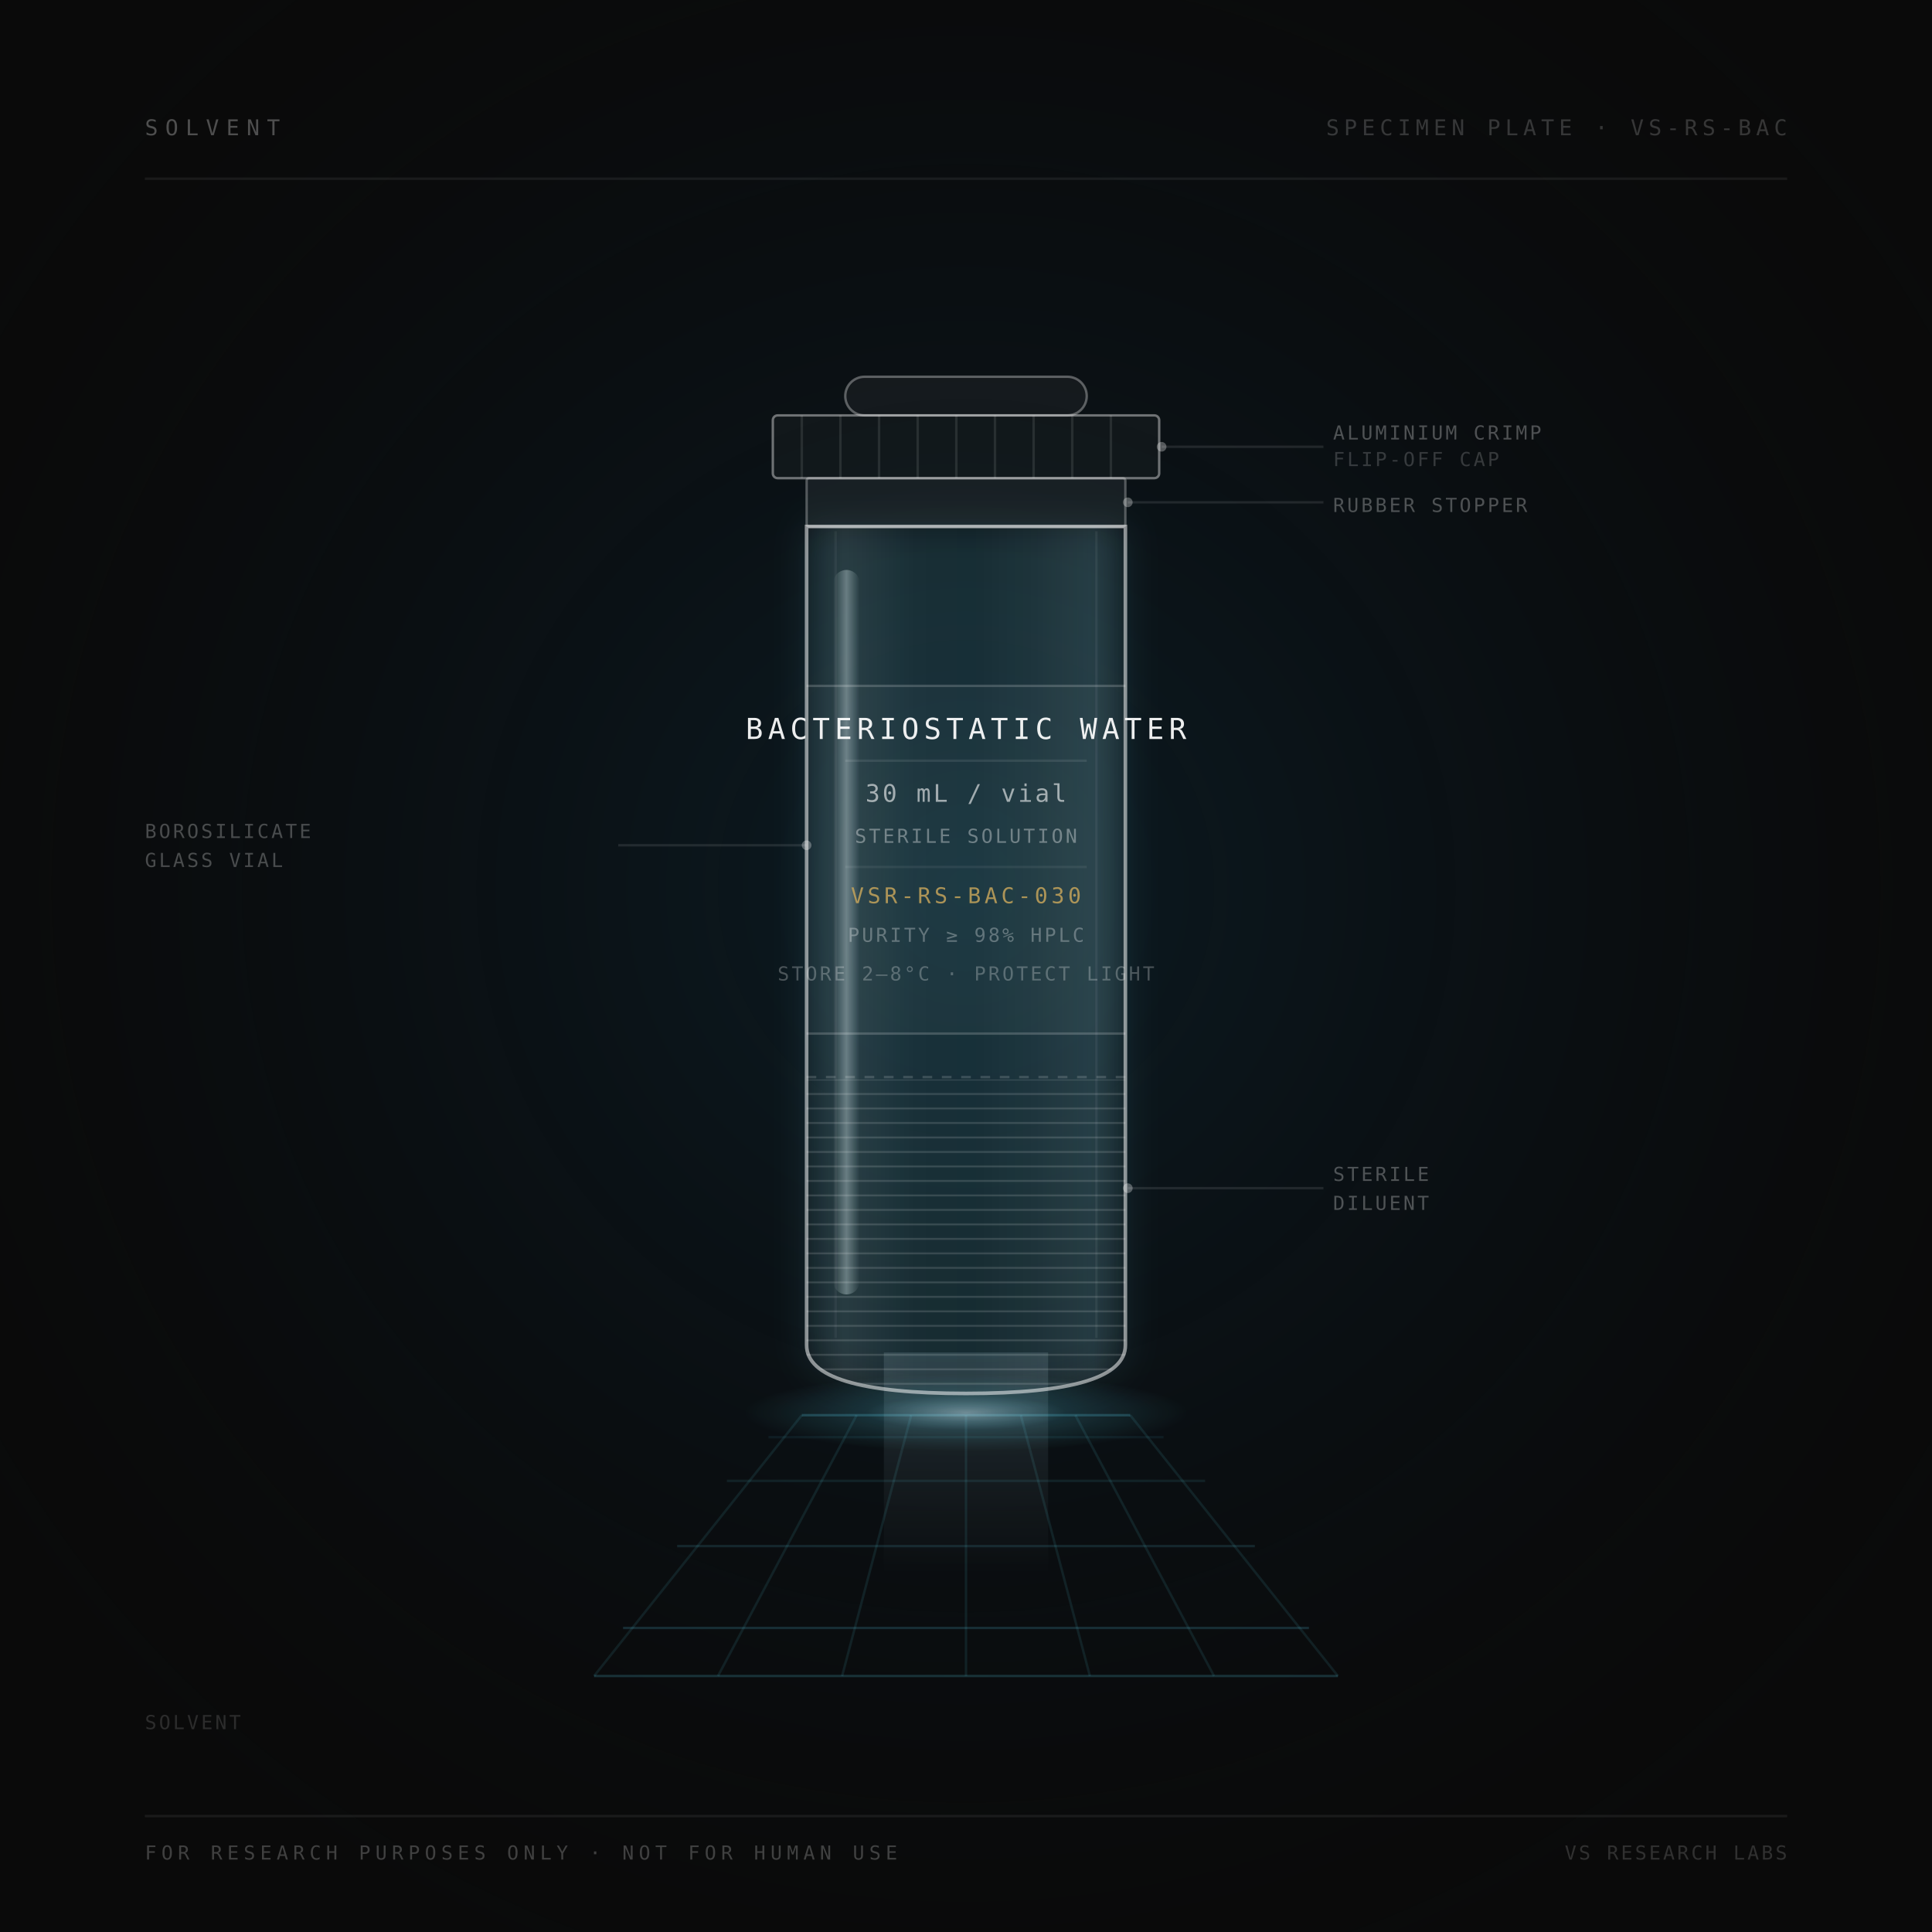
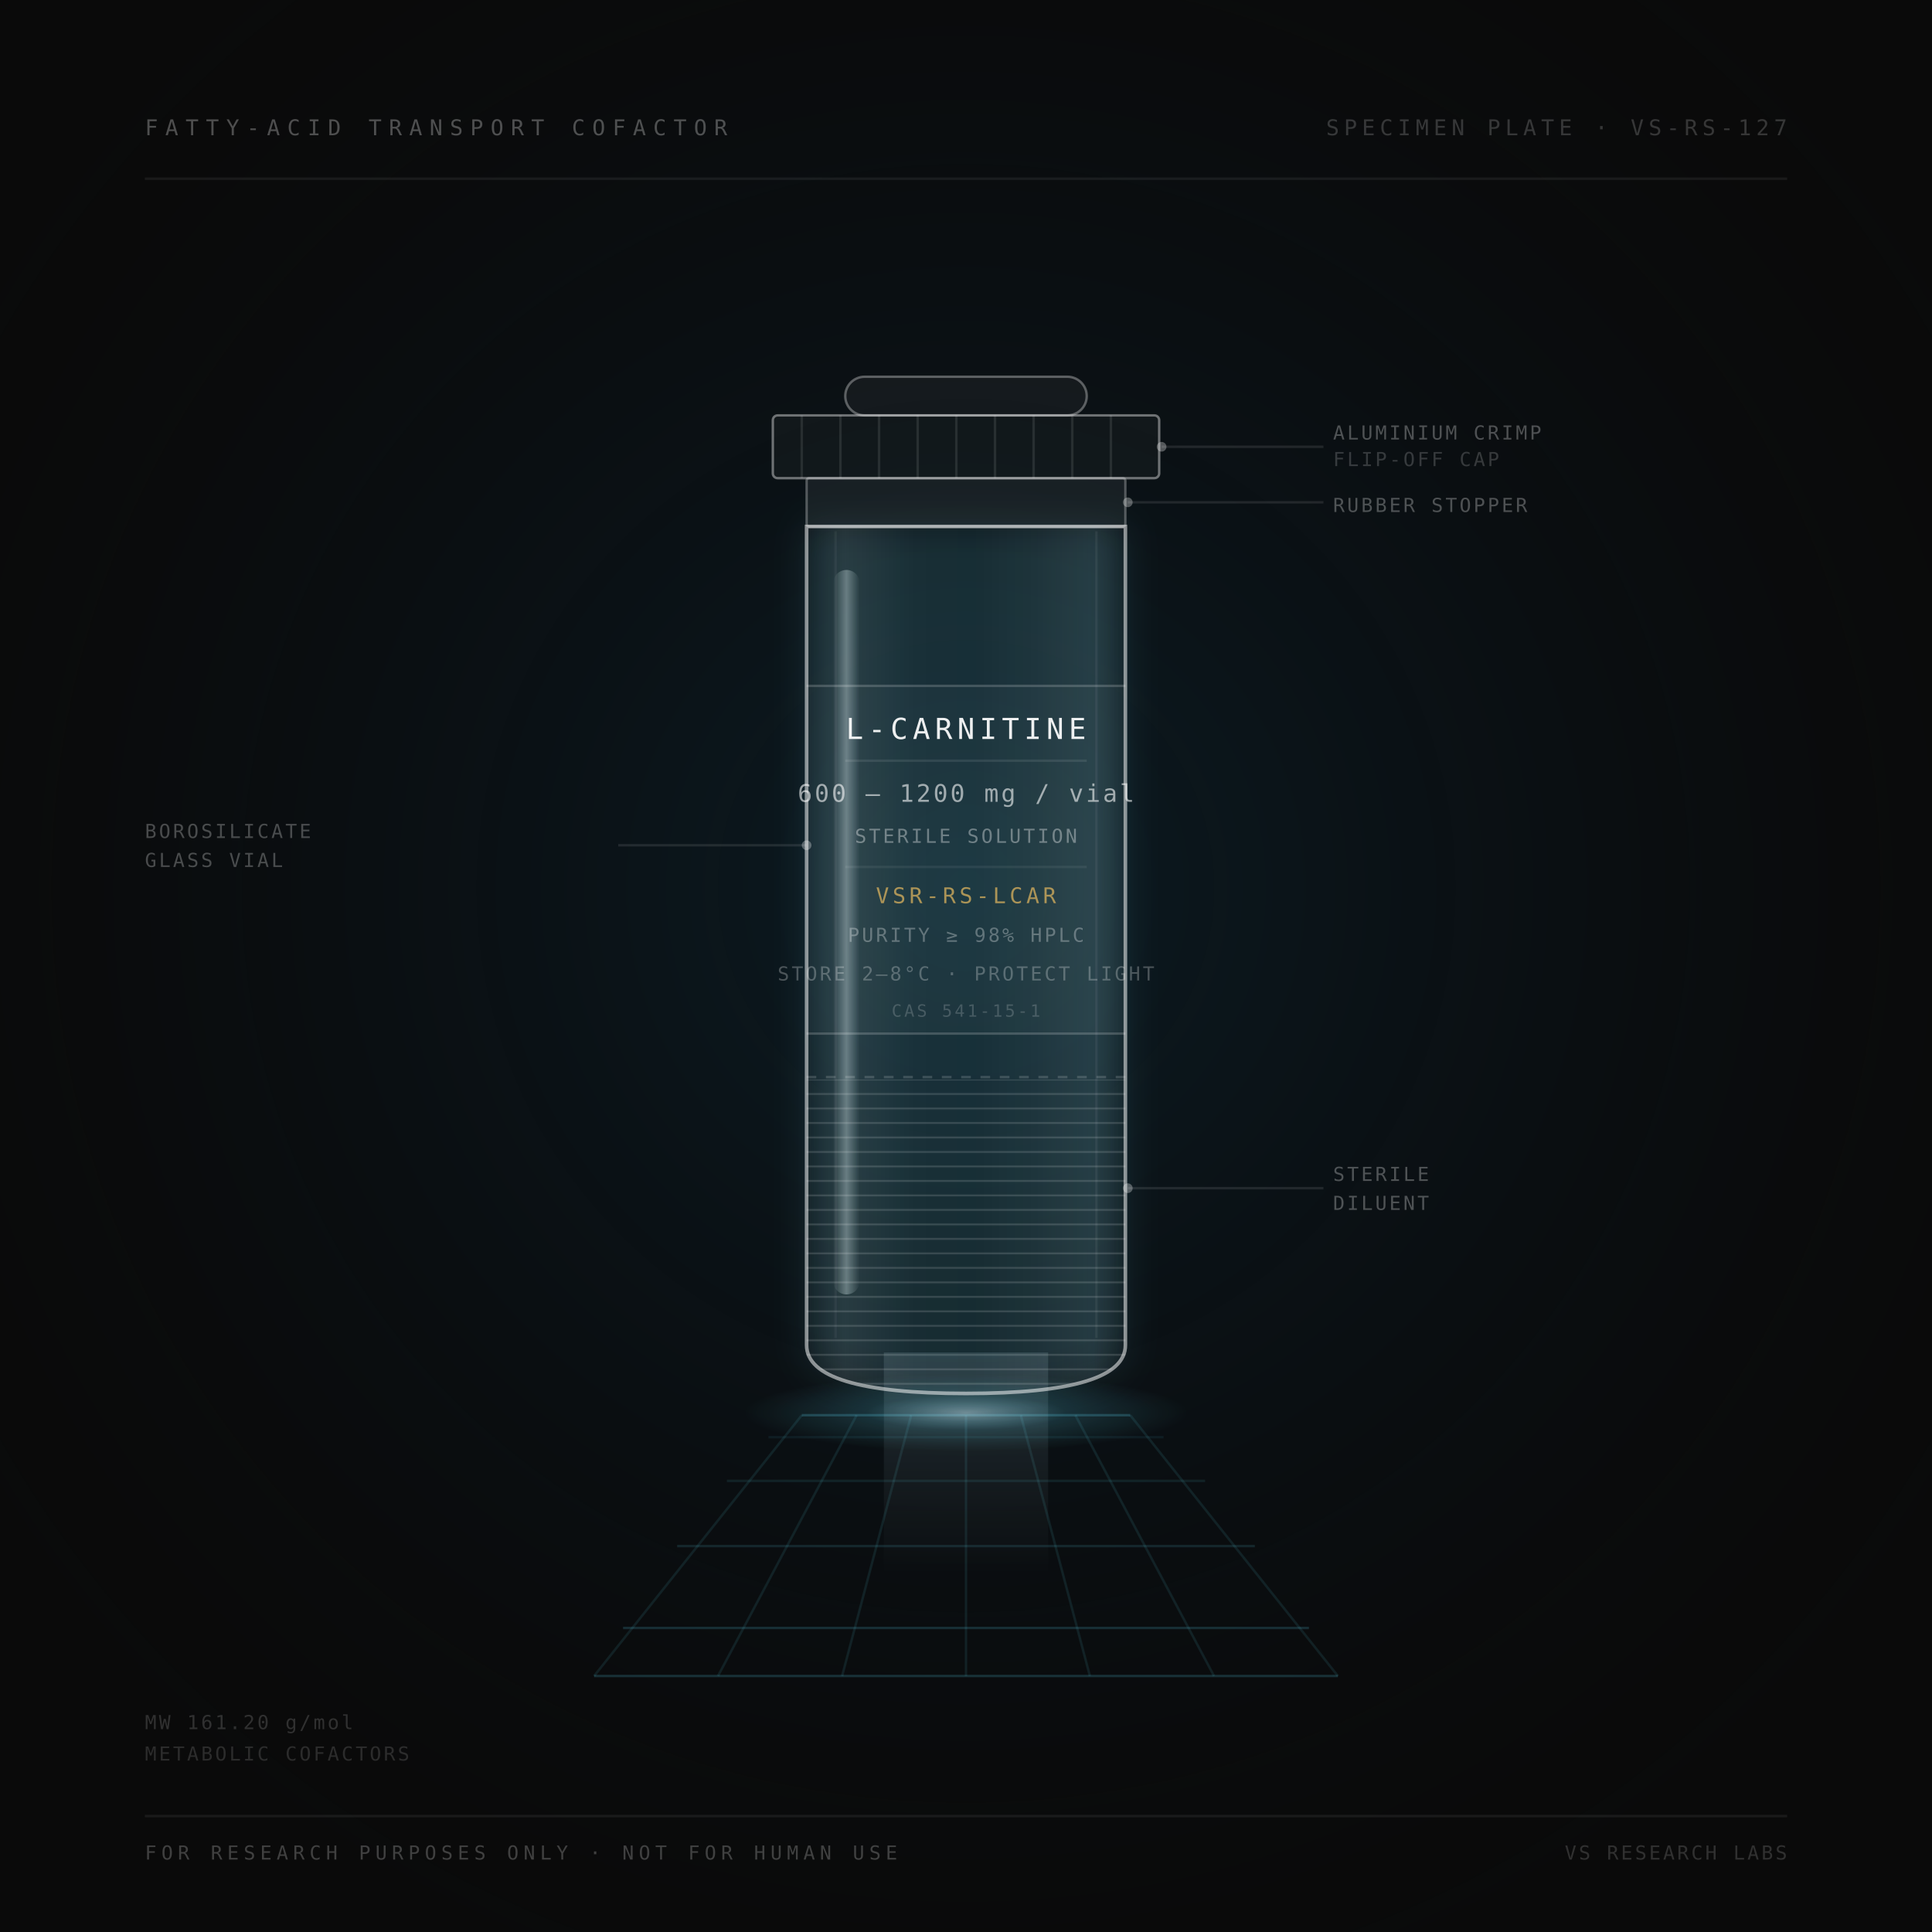
<svg xmlns="http://www.w3.org/2000/svg" viewBox="0 0 800 800">
  <defs>
    <pattern id="liqLines" width="8" height="6" patternUnits="userSpaceOnUse">
      <line x1="0" y1="3" x2="8" y2="3" stroke="rgba(255,255,255,0.14)" stroke-width="0.8" />
    </pattern>
    <clipPath id="vialFill">
      <path d="M333 446 L333 557 Q333 576 400 576 Q467 576 467 557 L467 446 Z" />
    </clipPath>
    <radialGradient id="bgDepth" cx="0.5" cy="0.46" r="0.62">
      <stop offset="0" stop-color="#0e2a38" stop-opacity="0.55" />
      <stop offset="0.55" stop-color="#0a1822" stop-opacity="0.28" />
      <stop offset="1" stop-color="#0a0a0a" stop-opacity="0" />
    </radialGradient>
    <radialGradient id="floorPool" cx="0.5" cy="0.5" r="0.5">
      <stop offset="0" stop-color="#bfeffd" stop-opacity="0.5" />
      <stop offset="0.45" stop-color="#5EDDF6" stop-opacity="0.16" />
      <stop offset="1" stop-color="#5EDDF6" stop-opacity="0" />
    </radialGradient>
    <linearGradient id="glassBody" x1="0" y1="0" x2="1" y2="0">
      <stop offset="0" stop-color="#ffffff" stop-opacity="0.02" />
      <stop offset="0.12" stop-color="#ffffff" stop-opacity="0.085" />
      <stop offset="0.34" stop-color="#ffffff" stop-opacity="0.015" />
      <stop offset="0.52" stop-color="#ffffff" stop-opacity="0.008" />
      <stop offset="0.72" stop-color="#ffffff" stop-opacity="0.04" />
      <stop offset="0.9" stop-color="#cdeefb" stop-opacity="0.09" />
      <stop offset="1" stop-color="#ffffff" stop-opacity="0.02" />
    </linearGradient>
    <linearGradient id="spec" x1="0" y1="0" x2="1" y2="0">
      <stop offset="0" stop-color="#eafdff" stop-opacity="0" />
      <stop offset="0.5" stop-color="#eafdff" stop-opacity="0.55" />
      <stop offset="1" stop-color="#eafdff" stop-opacity="0" />
    </linearGradient>
    <linearGradient id="reflFade" x1="0" y1="0" x2="0" y2="1">
      <stop offset="0" stop-color="#cdeefb" stop-opacity="0.13" />
      <stop offset="1" stop-color="#cdeefb" stop-opacity="0" />
    </linearGradient>
    <filter id="vglow" x="-60%" y="-60%" width="220%" height="220%">
      <feGaussianBlur stdDeviation="7" />
    </filter>
  </defs>
  <rect width="800" height="800" fill="#0a0a0a" />
  <rect width="800" height="800" fill="url(#bgDepth)" />
  <line x1="60" y1="74" x2="740" y2="74" stroke="rgba(255,255,255,0.07)" stroke-width="1" />
-   <text x="60" y="56" font-family="monospace" font-size="9" fill="rgba(255,255,255,0.28)" letter-spacing="3">SOLVENT</text>
-   <text x="740" y="56" font-family="monospace" font-size="9" fill="rgba(255,255,255,0.18)" letter-spacing="2" text-anchor="end">SPECIMEN PLATE · VS-RS-BAC</text>
+   <text x="60" y="56" font-family="monospace" font-size="9" fill="rgba(255,255,255,0.28)" letter-spacing="3">FATTY-ACID TRANSPORT COFACTOR</text>
+   <text x="740" y="56" font-family="monospace" font-size="9" fill="rgba(255,255,255,0.18)" letter-spacing="2" text-anchor="end">SPECIMEN PLATE · VS-RS-127</text>
  <g class="pad">
    <line x1="332" y1="586" x2="468" y2="586" stroke="#5EDDF6" stroke-opacity="0.22" stroke-width="1" />
    <line x1="332.0" y1="586" x2="246.0" y2="694" stroke="#5EDDF6" stroke-opacity="0.10" stroke-width="1" />
    <line x1="354.7" y1="586" x2="297.3" y2="694" stroke="#5EDDF6" stroke-opacity="0.10" stroke-width="1" />
    <line x1="377.3" y1="586" x2="348.7" y2="694" stroke="#5EDDF6" stroke-opacity="0.10" stroke-width="1" />
    <line x1="400.0" y1="586" x2="400.0" y2="694" stroke="#5EDDF6" stroke-opacity="0.10" stroke-width="1" />
    <line x1="422.7" y1="586" x2="451.3" y2="694" stroke="#5EDDF6" stroke-opacity="0.10" stroke-width="1" />
    <line x1="445.3" y1="586" x2="502.7" y2="694" stroke="#5EDDF6" stroke-opacity="0.10" stroke-width="1" />
    <line x1="468.0" y1="586" x2="554.0" y2="694" stroke="#5EDDF6" stroke-opacity="0.10" stroke-width="1" />
    <line x1="318.2" y1="595.1" x2="481.8" y2="595.1" stroke="#5EDDF6" stroke-opacity="0.071" stroke-width="1" />
    <line x1="301.0" y1="613.2" x2="499.0" y2="613.2" stroke="#5EDDF6" stroke-opacity="0.097" stroke-width="1" />
    <line x1="280.4" y1="640.2" x2="519.6" y2="640.2" stroke="#5EDDF6" stroke-opacity="0.128" stroke-width="1" />
    <line x1="258.0" y1="674.1" x2="542.0" y2="674.1" stroke="#5EDDF6" stroke-opacity="0.162" stroke-width="1" />
    <line x1="246.0" y1="694.0" x2="554.0" y2="694.0" stroke="#5EDDF6" stroke-opacity="0.180" stroke-width="1" />
  </g>
  <path d="M334 218 L334 557 Q334 577 400 577 Q466 577 466 557 L466 218 Z" fill="#5EDDF6" opacity="0.12" filter="url(#vglow)" />
  <ellipse cx="400" cy="585" rx="92" ry="16" fill="url(#floorPool)" />
  <rect x="366" y="560" width="68" height="92" fill="url(#reflFade)" />
  <rect x="350" y="156" width="100" height="16" rx="8" fill="rgba(255,255,255,0.04)" stroke="rgba(255,255,255,0.32)" stroke-width="1" />
  <rect x="320" y="172" width="160" height="26" rx="2" fill="rgba(255,255,255,0.03)" stroke="rgba(255,255,255,0.4)" stroke-width="1" />
  <line x1="332" y1="172" x2="332" y2="198" stroke="rgba(255,255,255,0.1)" stroke-width="1" />
  <line x1="348" y1="172" x2="348" y2="198" stroke="rgba(255,255,255,0.1)" stroke-width="1" />
  <line x1="364" y1="172" x2="364" y2="198" stroke="rgba(255,255,255,0.1)" stroke-width="1" />
  <line x1="380" y1="172" x2="380" y2="198" stroke="rgba(255,255,255,0.1)" stroke-width="1" />
  <line x1="396" y1="172" x2="396" y2="198" stroke="rgba(255,255,255,0.1)" stroke-width="1" />
  <line x1="412" y1="172" x2="412" y2="198" stroke="rgba(255,255,255,0.1)" stroke-width="1" />
  <line x1="428" y1="172" x2="428" y2="198" stroke="rgba(255,255,255,0.1)" stroke-width="1" />
  <line x1="444" y1="172" x2="444" y2="198" stroke="rgba(255,255,255,0.1)" stroke-width="1" />
  <line x1="460" y1="172" x2="460" y2="198" stroke="rgba(255,255,255,0.1)" stroke-width="1" />
  <rect x="334" y="198" width="132" height="20" rx="1" fill="rgba(255,255,255,0.06)" stroke="rgba(255,255,255,0.28)" stroke-width="1" />
  <path d="M334 218 L334 557 Q334 577 400 577 Q466 577 466 557 L466 218 Z" fill="url(#glassBody)" stroke="rgba(255,255,255,0.52)" stroke-width="1.5" />
  <rect x="345" y="236" width="11" height="300" rx="5.5" fill="url(#spec)" opacity="0.6" />
  <line x1="346" y1="220" x2="346" y2="554" stroke="rgba(255,255,255,0.05)" stroke-width="1" />
  <line x1="454" y1="220" x2="454" y2="554" stroke="rgba(255,255,255,0.06)" stroke-width="1" />
  <line x1="334" y1="446" x2="466" y2="446" stroke="rgba(255,255,255,0.16)" stroke-width="1" stroke-dasharray="4,4" />
  <rect x="334" y="447" width="132" height="128" fill="url(#liqLines)" clip-path="url(#vialFill)" />
  <rect x="334" y="284" width="132" height="144" fill="rgba(255,255,255,0.025)" />
  <line x1="334" y1="284" x2="466" y2="284" stroke="rgba(255,255,255,0.18)" stroke-width="1" />
  <line x1="334" y1="428" x2="466" y2="428" stroke="rgba(255,255,255,0.18)" stroke-width="1" />
-   <text x="400" y="306" font-family="monospace" font-size="12" font-weight="500" fill="rgba(255,255,255,0.92)" letter-spacing="2" text-anchor="middle">BACTERIOSTATIC WATER</text>
+   <text x="400" y="306" font-family="monospace" font-size="12" font-weight="500" fill="rgba(255,255,255,0.92)" letter-spacing="2" text-anchor="middle">L-CARNITINE</text>
  <line x1="350" y1="315" x2="450" y2="315" stroke="rgba(255,255,255,0.09)" stroke-width="1" />
-   <text x="400" y="332" font-family="monospace" font-size="10" fill="rgba(255,255,255,0.58)" letter-spacing="1" text-anchor="middle">30 mL / vial</text>
+   <text x="400" y="332" font-family="monospace" font-size="10" fill="rgba(255,255,255,0.58)" letter-spacing="1" text-anchor="middle">600 – 1200 mg / vial</text>
  <text x="400" y="349" font-family="monospace" font-size="8" fill="rgba(255,255,255,0.36)" letter-spacing="1" text-anchor="middle">STERILE SOLUTION</text>
  <line x1="350" y1="359" x2="450" y2="359" stroke="rgba(255,255,255,0.07)" stroke-width="1" />
-   <text x="400" y="374" font-family="monospace" font-size="9" fill="#C4A35A" letter-spacing="1.5" text-anchor="middle" opacity="0.85">VSR-RS-BAC-030</text>
+   <text x="400" y="374" font-family="monospace" font-size="9" fill="#C4A35A" letter-spacing="1.5" text-anchor="middle" opacity="0.85">VSR-RS-LCAR</text>
  <text x="400" y="390" font-family="monospace" font-size="8" fill="rgba(255,255,255,0.3)" letter-spacing="1" text-anchor="middle">PURITY ≥ 98% HPLC</text>
  <text x="400" y="406" font-family="monospace" font-size="8" fill="rgba(255,255,255,0.26)" letter-spacing="1" text-anchor="middle">STORE 2–8°C · PROTECT LIGHT</text>
+   <text x="400" y="421" font-family="monospace" font-size="7" fill="rgba(255,255,255,0.18)" letter-spacing="1" text-anchor="middle">CAS 541-15-1</text>
  <line x1="481" y1="185" x2="548" y2="185" stroke="rgba(255,255,255,0.1)" stroke-width="1" />
  <circle cx="481" cy="185" r="2" fill="rgba(255,255,255,0.3)" />
  <text x="552" y="182" font-family="monospace" font-size="8" fill="rgba(255,255,255,0.28)" letter-spacing="1">ALUMINIUM CRIMP</text>
  <text x="552" y="193" font-family="monospace" font-size="8" fill="rgba(255,255,255,0.18)" letter-spacing="1">FLIP-OFF CAP</text>
  <line x1="467" y1="208" x2="548" y2="208" stroke="rgba(255,255,255,0.1)" stroke-width="1" />
  <circle cx="467" cy="208" r="2" fill="rgba(255,255,255,0.3)" />
  <text x="552" y="212" font-family="monospace" font-size="8" fill="rgba(255,255,255,0.28)" letter-spacing="1">RUBBER STOPPER</text>
  <line x1="467" y1="492" x2="548" y2="492" stroke="rgba(255,255,255,0.1)" stroke-width="1" />
  <circle cx="467" cy="492" r="2" fill="rgba(255,255,255,0.3)" />
  <text x="552" y="489" font-family="monospace" font-size="8" fill="rgba(255,255,255,0.28)" letter-spacing="1">STERILE</text>
  <text x="552" y="501" font-family="monospace" font-size="8" fill="rgba(255,255,255,0.28)" letter-spacing="1">DILUENT</text>
  <line x1="334" y1="350" x2="256" y2="350" stroke="rgba(255,255,255,0.1)" stroke-width="1" />
  <circle cx="334" cy="350" r="2" fill="rgba(255,255,255,0.3)" />
  <text x="60" y="347" font-family="monospace" font-size="8" fill="rgba(255,255,255,0.26)" letter-spacing="1">BOROSILICATE</text>
  <text x="60" y="359" font-family="monospace" font-size="8" fill="rgba(255,255,255,0.26)" letter-spacing="1">GLASS VIAL</text>
-   <text x="60" y="716" font-family="monospace" font-size="8" fill="rgba(255,255,255,0.14)" letter-spacing="1">SOLVENT</text>
+   <text x="60" y="716" font-family="monospace" font-size="8" fill="rgba(255,255,255,0.16)" letter-spacing="1">MW 161.20 g/mol</text>
+   <text x="60" y="729" font-family="monospace" font-size="8" fill="rgba(255,255,255,0.14)" letter-spacing="1">METABOLIC COFACTORS</text>
  <line x1="60" y1="752" x2="740" y2="752" stroke="rgba(255,255,255,0.07)" stroke-width="1" />
  <text x="60" y="770" font-family="monospace" font-size="8" fill="rgba(255,255,255,0.22)" letter-spacing="2">FOR RESEARCH PURPOSES ONLY · NOT FOR HUMAN USE</text>
  <text x="740" y="770" font-family="monospace" font-size="8" fill="rgba(255,255,255,0.16)" letter-spacing="1" text-anchor="end">VS RESEARCH LABS</text>
</svg>
